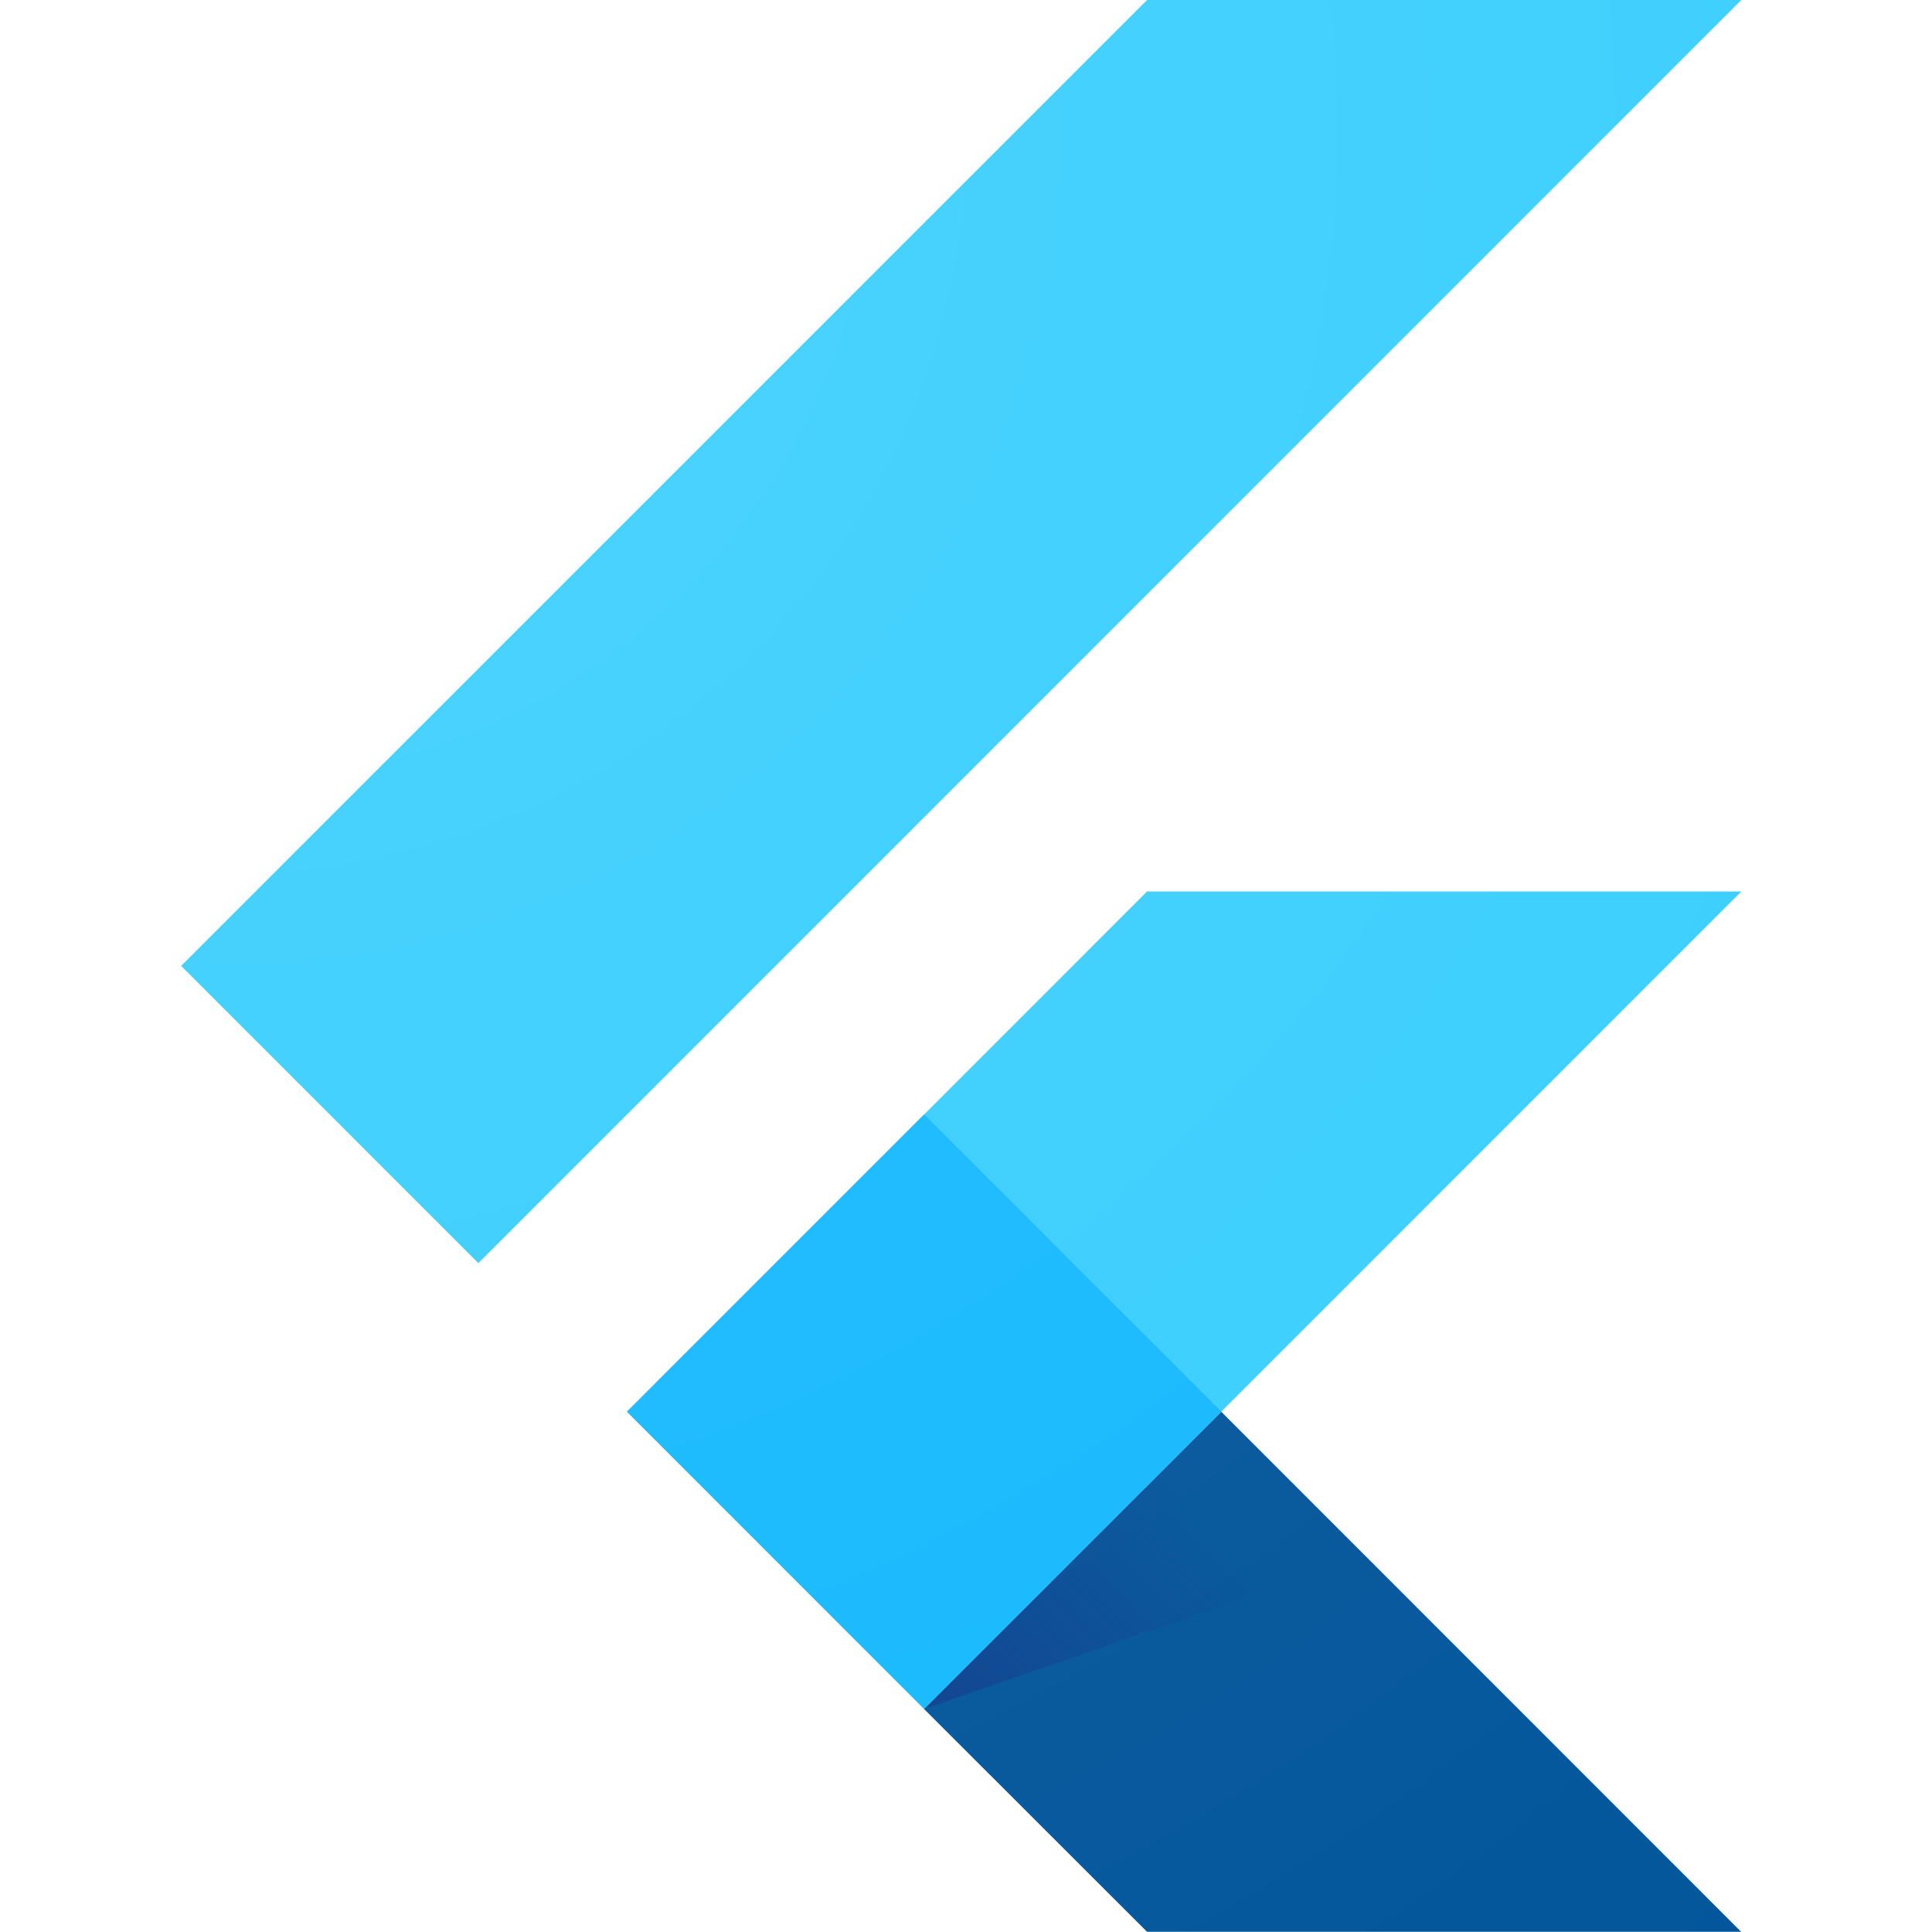
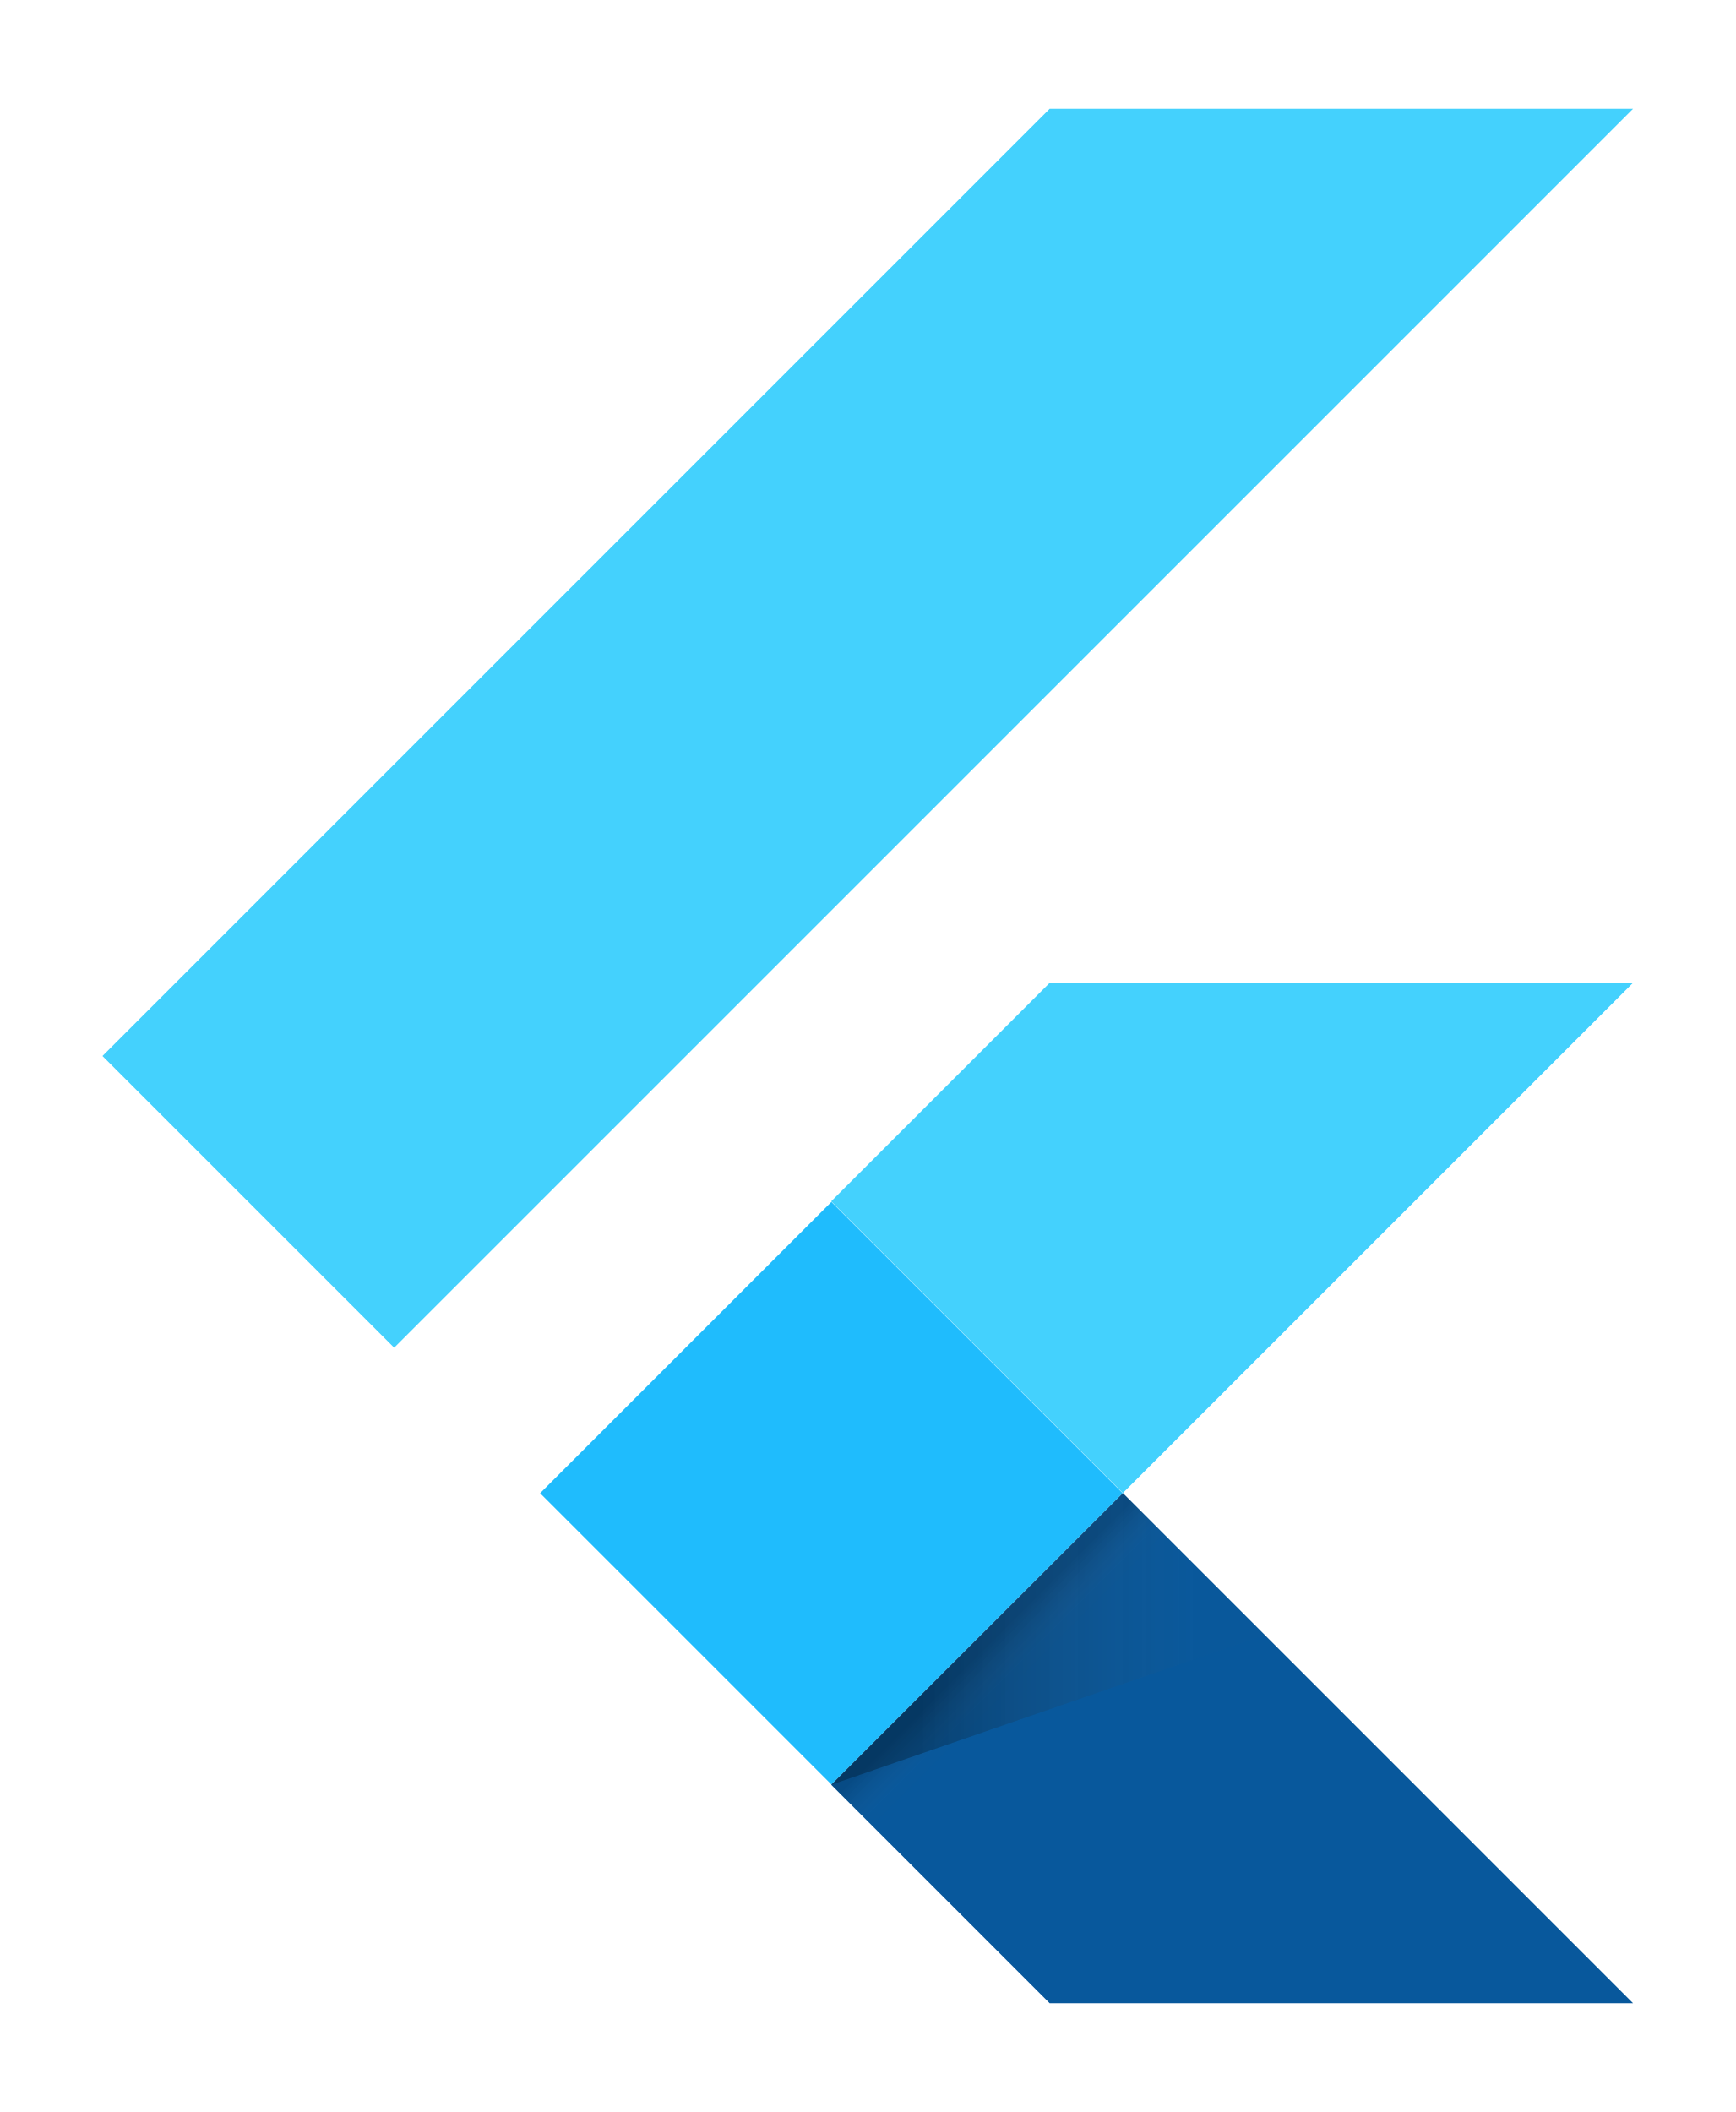
- <svg xmlns="http://www.w3.org/2000/svg" xmlns:xlink="http://www.w3.org/1999/xlink" width="64" height="64">
-   <g transform="matrix(.061615 0 0 .061615 -1.430818 -1.2754)">
-     <defs>
-       <path id="A" d="M959.4 500L679.8 779.7l279.6 279.7H639.9L360.2 779.7 639.9 500h319.5zM639.9 20.7L120.6 540l159.8 159.8 679-679.1H639.9z" />
-     </defs>
-     <clipPath id="B">
-       <use xlink:href="#A" />
-     </clipPath>
-     <g clip-path="url(#B)">
-       <path d="M360.3 779.7L520 939.5 959.4 500H639.9z" fill="#39cefd" />
-     </g>
-     <defs>
-       <path id="C" d="M959.4 500L679.8 779.7l279.6 279.7H639.9L360.2 779.7 639.9 500h319.5zM639.9 20.7L120.6 540l159.8 159.8 679-679.1H639.9z" />
-     </defs>
-     <clipPath id="D">
-       <use xlink:href="#C" />
-     </clipPath>
-     <path clip-path="url(#D)" d="M639.9 20.7h319.5l-679 679.1L120.6 540z" fill="#39cefd" />
-     <defs>
-       <path id="E" d="M959.4 500L679.8 779.7l279.6 279.7H639.9L360.2 779.7 639.9 500h319.5zM639.9 20.7L120.6 540l159.8 159.8 679-679.1H639.9z" />
-     </defs>
-     <clipPath id="F">
-       <use xlink:href="#E" />
-     </clipPath>
-     <path clip-path="url(#F)" d="M520 939.5l119.9 119.8h319.5L679.8 779.7z" fill="#03569b" />
-     <defs>
-       <path id="G" d="M959.4 500L679.8 779.7l279.6 279.7H639.9L360.2 779.7 639.9 500h319.5zM639.9 20.7L120.6 540l159.8 159.8 679-679.1H639.9z" />
-     </defs>
-     <clipPath id="H">
-       <use xlink:href="#G" />
-     </clipPath>
-     <linearGradient id="I" gradientUnits="userSpaceOnUse" x1="566.635" y1="970.339" x2="685.65" y2="851.324">
-       <stop offset="0" stop-color="#1a237e" stop-opacity=".4" />
-       <stop offset="1" stop-color="#1a237e" stop-opacity="0" />
+ <svg xmlns="http://www.w3.org/2000/svg" width="166" height="202" viewBox="0 0 166 202" fill="none">
+   <path d="M37.7 128.9L9.8 101L100.4 10.4H156.2" fill="#44D1FD" />
+   <path d="M156.2 94H100.4L79.5 114.9L107.4 142.8" fill="#44D1FD" />
+   <path d="M79.5 170.7L100.4 191.6H156.2L107.4 142.8" fill="#08589C" />
+   <path d="M79.521 114.957L51.662 142.816L79.521 170.676L107.381 142.816L79.521 114.957Z" fill="#1FBCFD" />
+   <path d="M107.381 142.816L79.521 170.676L83.41 174.565L111.27 146.705L107.381 142.816Z" fill="url(#paint0_linear_1305_4318)" />
+   <path d="M79.5 170.7L120.9 156.4L107.4 142.8" fill="url(#paint1_linear_1305_4318)" />
+   <defs>
+     <linearGradient id="paint0_linear_1305_4318" x1="79.521" y1="170.676" x2="83.41" y2="174.565" gradientUnits="userSpaceOnUse">
+       <stop offset="0.2" stop-opacity="0.15" />
+       <stop offset="0.85" stop-color="#616161" stop-opacity="0.01" />
    </linearGradient>
-     <path clip-path="url(#H)" d="M757 857.4l-77.2-77.7L520 939.5z" fill="url(#I)" />
-     <defs>
-       <path id="J" d="M959.4 500L679.8 779.7l279.6 279.7H639.9L360.2 779.7 639.9 500h319.5zM639.9 20.7L120.6 540l159.8 159.8 679-679.1H639.9z" />
-     </defs>
-     <clipPath id="K">
-       <use xlink:href="#J" />
-     </clipPath>
-     <g clip-path="url(#K)">
-       <path d="M360.282 779.645L520.086 619.84 679.9 779.645 520.086 939.45z" fill="#16b9fd" />
-     </g>
-     <radialGradient id="L" cx="7824.659" cy="-2855.979" r="5082.889" gradientTransform="matrix(0.25,0,0,-0.25,-1812,-622.5)" gradientUnits="userSpaceOnUse">
-       <stop offset="0" stop-color="#fff" stop-opacity=".1" />
-       <stop offset="1" stop-color="#fff" stop-opacity="0" />
-     </radialGradient>
-     <path d="M959.4 500L679.8 779.7l279.6 279.7H639.9L360.2 779.7 639.9 500h319.5zM639.9 20.7L120.6 540l159.8 159.8 679-679.1H639.9z" fill="url(#L)" />
-   </g>
+     <linearGradient id="paint1_linear_1305_4318" x1="79.5" y1="142.8" x2="120.9" y2="142.8" gradientUnits="userSpaceOnUse">
+       <stop offset="0.2" stop-opacity="0.26" />
+       <stop offset="0.85" stop-color="#616161" stop-opacity="0.01" />
+     </linearGradient>
+   </defs>
</svg>
